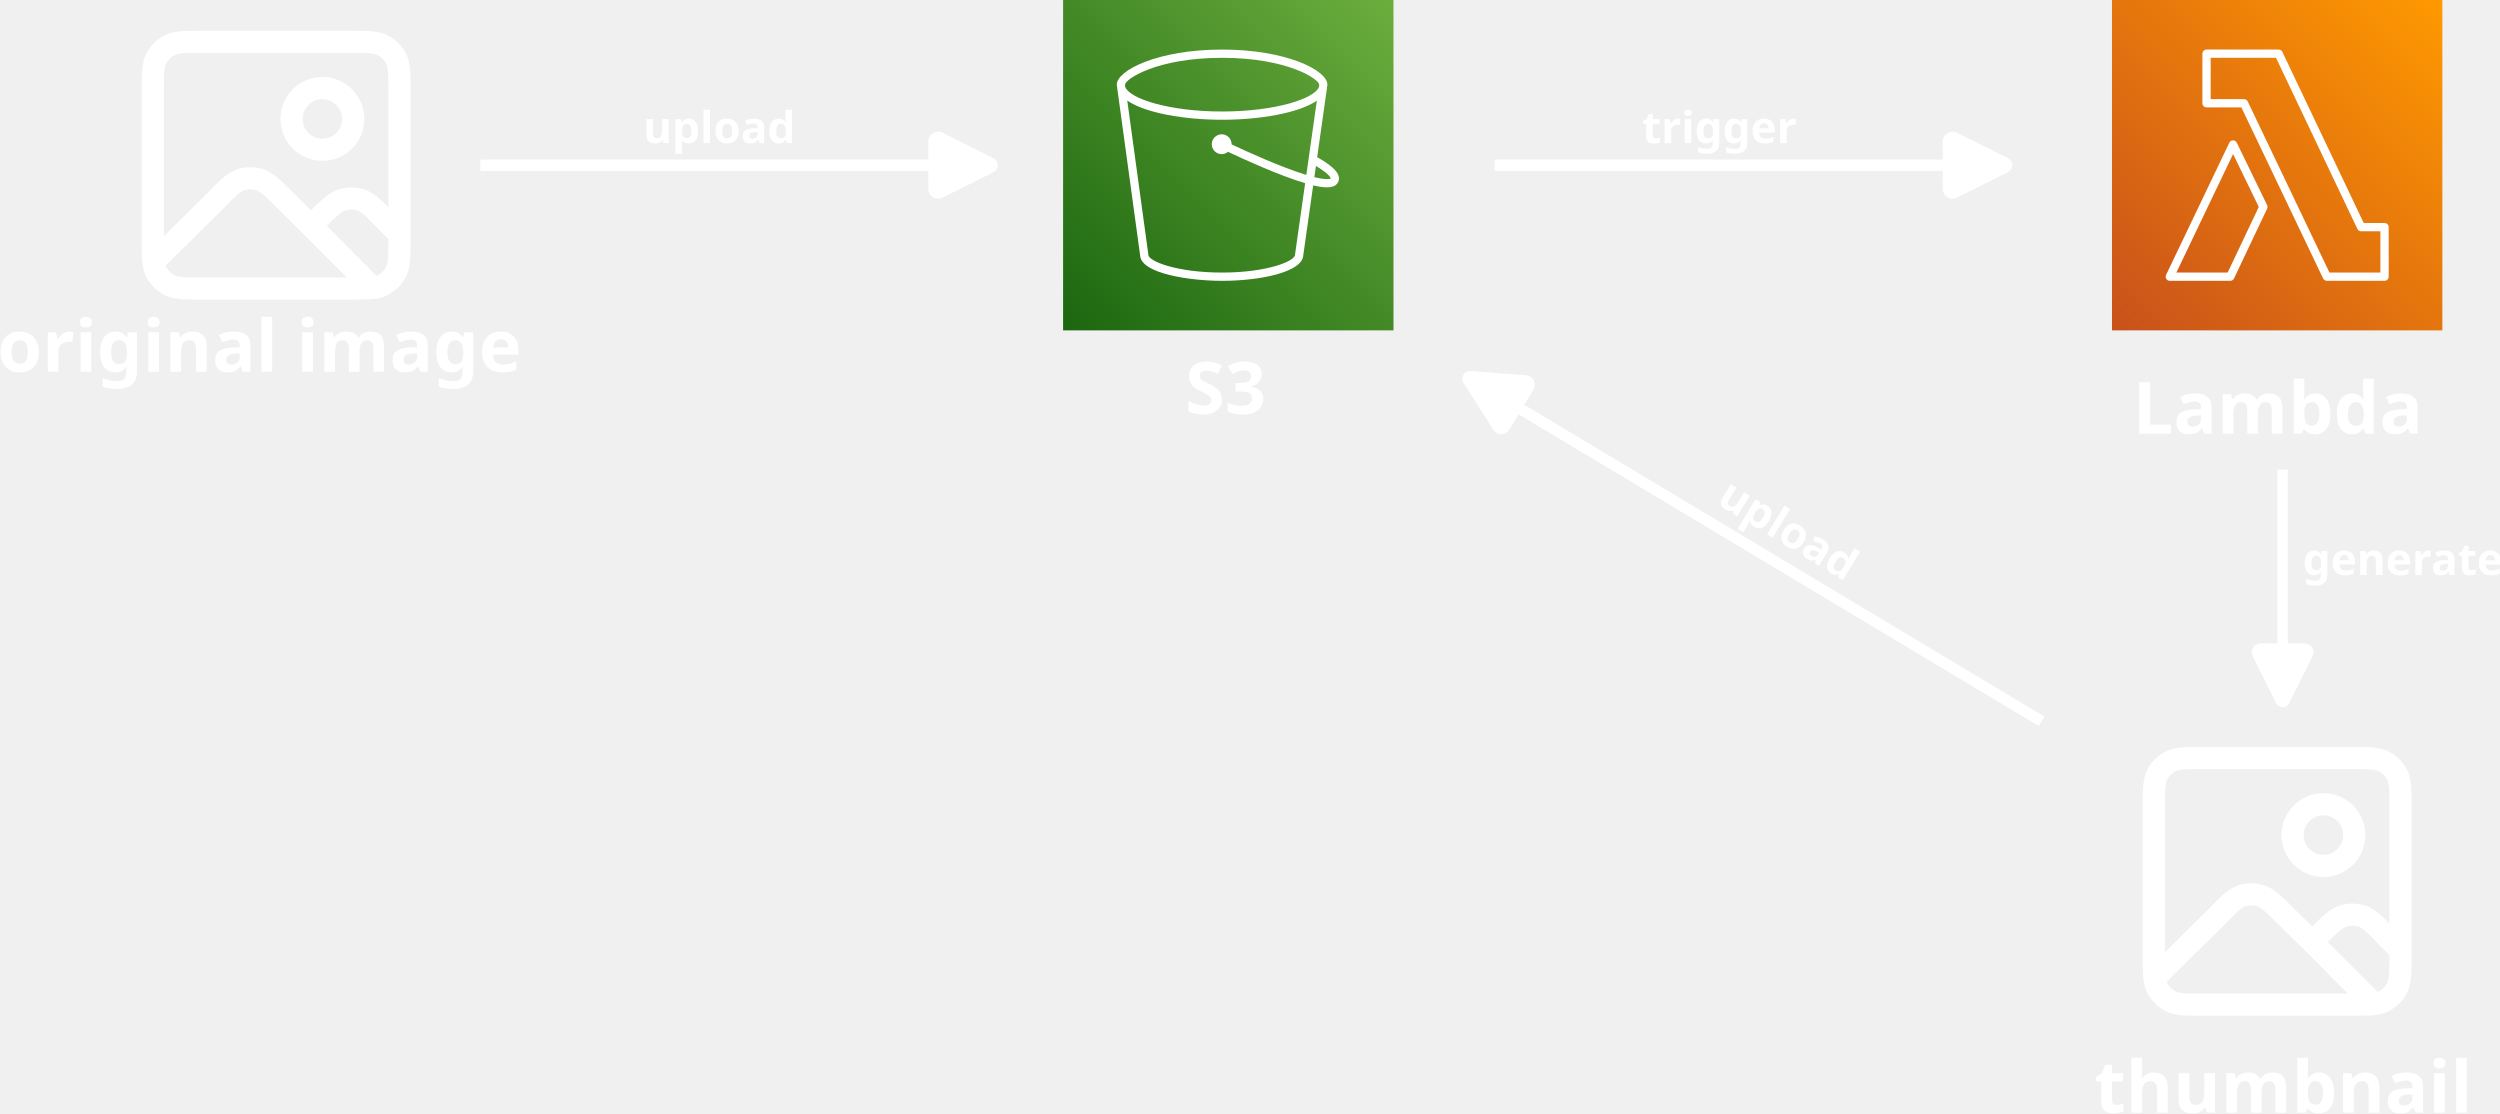
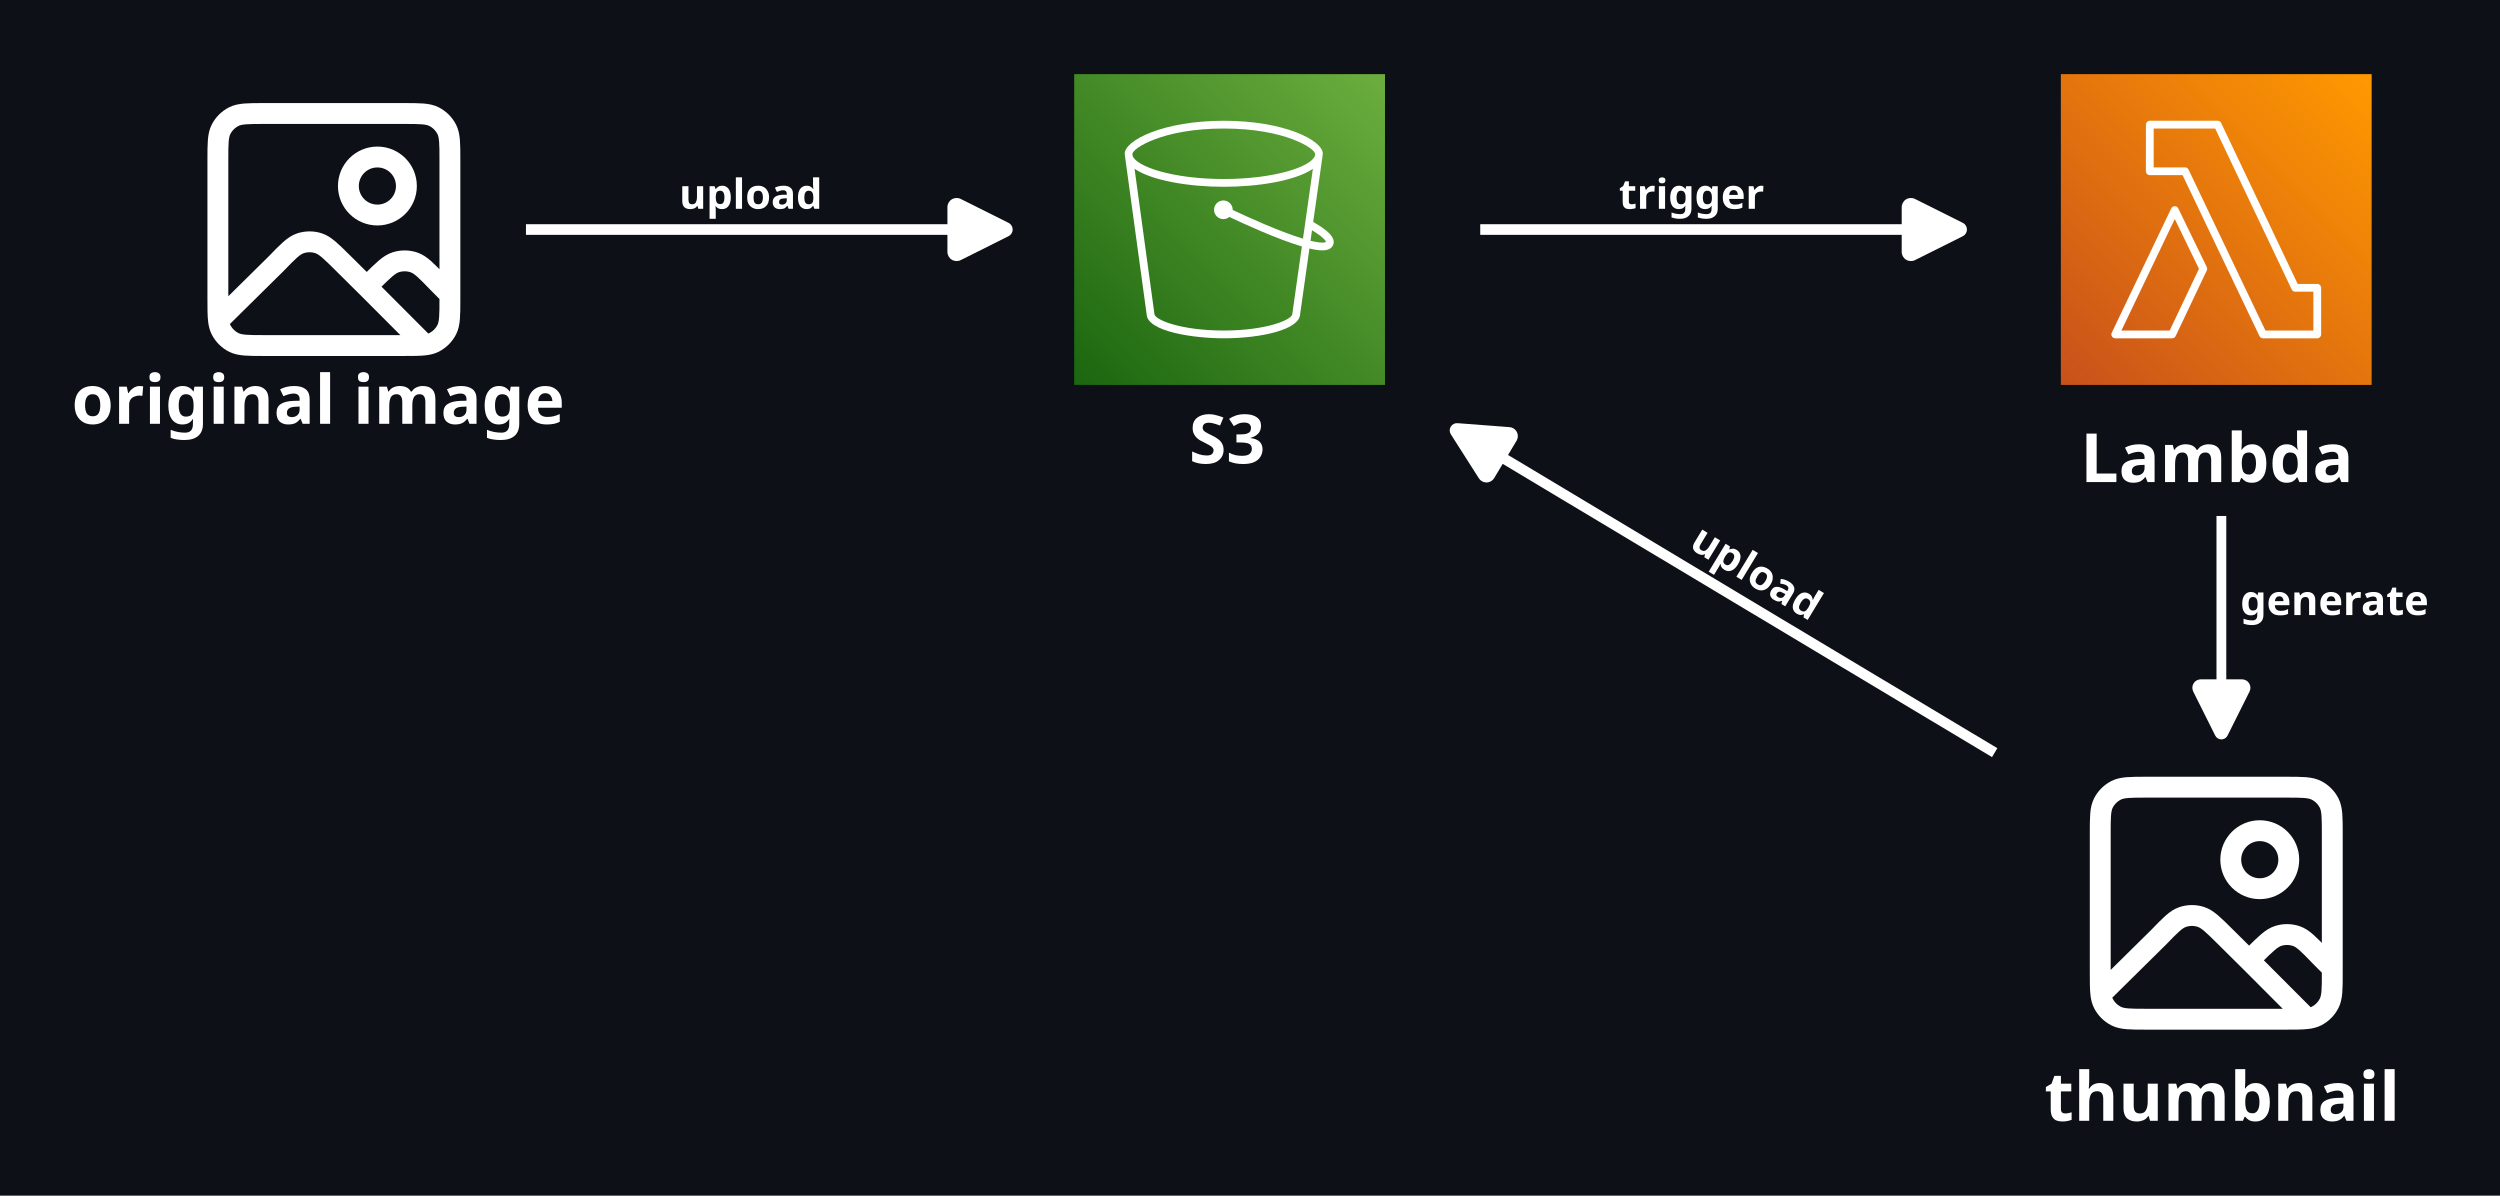
- <svg xmlns="http://www.w3.org/2000/svg" xmlns:xlink="http://www.w3.org/1999/xlink" width="219.771mm" height="97.877mm" viewBox="0 0 219.771 97.877" version="1.1" id="svg1" xml:space="preserve">
+ <svg xmlns="http://www.w3.org/2000/svg" xmlns:xlink="http://www.w3.org/1999/xlink" width="233.627mm" height="111.733mm" viewBox="0 0 233.627 111.733" version="1.1" id="svg1" xml:space="preserve">
  <defs id="defs1">
    <marker style="overflow:visible" id="RoundedArrow" refX="0" refY="0" orient="auto-start-reverse" markerWidth="1" markerHeight="1" viewBox="0 0 1 1" preserveAspectRatio="xMidYMid">
      <path transform="scale(0.7)" d="m -0.211,-4.106 6.422,3.211 a 1,1 90 0 1 0,1.789 L -0.211,4.106 A 1.236,1.236 31.717 0 1 -2,3 v -6 a 1.236,1.236 148.283 0 1 1.789,-1.106 z" style="fill:context-stroke;fill-rule:evenodd;stroke:none" id="path8" />
    </marker>
    <linearGradient x1="0" y1="1" x2="1" y2="0" id="linearGradient-1">
      <stop stop-color="#1B660F" offset="0%" id="stop1" />
      <stop stop-color="#6CAE3E" offset="100%" id="stop2" />
    </linearGradient>
    <linearGradient xlink:href="#linearGradient-1" id="linearGradient11" x1="0" y1="80" x2="80" y2="0" gradientUnits="userSpaceOnUse" />
    <linearGradient xlink:href="#linearGradient-1" id="linearGradient12" x1="0" y1="80" x2="80" y2="0" gradientUnits="userSpaceOnUse" />
    <linearGradient x1="0" y1="1" x2="1" y2="0" id="linearGradient-1-6">
      <stop stop-color="#C8511B" offset="0%" id="stop1-1" />
      <stop stop-color="#FF9900" offset="100%" id="stop2-2" />
    </linearGradient>
    <linearGradient xlink:href="#linearGradient-1-6" id="linearGradient13" x1="0" y1="80" x2="80" y2="0" gradientUnits="userSpaceOnUse" />
    <linearGradient xlink:href="#linearGradient-1-6" id="linearGradient14" x1="0" y1="80" x2="80" y2="0" gradientUnits="userSpaceOnUse" />
    <marker style="overflow:visible" id="RoundedArrow-5" refX="0" refY="0" orient="auto-start-reverse" markerWidth="1" markerHeight="1" viewBox="0 0 1 1" preserveAspectRatio="xMidYMid">
      <path transform="scale(0.7)" d="m -0.211,-4.106 6.422,3.211 a 1,1 90 0 1 0,1.789 L -0.211,4.106 A 1.236,1.236 31.717 0 1 -2,3 v -6 a 1.236,1.236 148.283 0 1 1.789,-1.106 z" style="fill:context-stroke;fill-rule:evenodd;stroke:none" id="path8-4" />
    </marker>
    <marker style="overflow:visible" id="RoundedArrow-7" refX="0" refY="0" orient="auto-start-reverse" markerWidth="1" markerHeight="1" viewBox="0 0 1 1" preserveAspectRatio="xMidYMid">
      <path transform="scale(0.7)" d="m -0.211,-4.106 6.422,3.211 a 1,1 90 0 1 0,1.789 L -0.211,4.106 A 1.236,1.236 31.717 0 1 -2,3 v -6 a 1.236,1.236 148.283 0 1 1.789,-1.106 z" style="fill:context-stroke;fill-rule:evenodd;stroke:none" id="path8-5" />
    </marker>
  </defs>
-   <g id="layer1" transform="translate(66.10001,-209.4523)">
+   <g id="layer1" transform="translate(73.02792,-202.5244)">
+     <rect style="fill:#0d1117;fill-opacity:1;stroke-width:2.148" id="rect1" width="233.627" height="111.733" x="-73.028" y="202.524" />
    <g style="fill:none;stroke-width:1.439;stroke-dasharray:none" id="g11" transform="matrix(1.355223,0,0,1.355223,-58.08814,207.7112)">
-       <path d="m 14.264,15.938 -1.668,-1.654 c -0.805,-0.798 -1.207,-1.197 -1.669,-1.343 -0.406,-0.128 -0.843,-0.124 -1.246,0.013 -0.459,0.156 -0.852,0.564 -1.64,1.379 L 4.044,18.28 M 14.264,15.938 14.605,15.599 c 0.806,-0.799 1.209,-1.199 1.671,-1.345 0.407,-0.128 0.844,-0.123 1.247,0.014 0.459,0.156 0.853,0.565 1.64,1.383 L 20,16.493 m -5.736,-0.556 4.011,4.019 m 0,0 C 17.918,20 17.454,20 16.8,20 H 7.2 C 6.08,20 5.52,20 5.092,19.782 4.716,19.59 4.41,19.284 4.218,18.908 4.128,18.731 4.075,18.532 4.044,18.28 M 18.275,19.956 c 0.254,-0.031 0.455,-0.084 0.633,-0.174 0.376,-0.192 0.682,-0.498 0.874,-0.874 C 20,18.48 20,17.92 20,16.8 V 16.493 M 4.044,18.28 C 4,17.922 4,17.457 4,16.8 V 7.2 C 4,6.08 4,5.52 4.218,5.092 4.41,4.716 4.716,4.41 5.092,4.218 5.52,4 6.08,4 7.2,4 h 9.6 c 1.12,0 1.68,0 2.108,0.218 0.376,0.192 0.682,0.498 0.874,0.874 C 20,5.52 20,6.08 20,7.2 v 9.293 M 17,9 c 0,1.105 -0.895,2 -2,2 -1.105,0 -2,-0.895 -2,-2 0,-1.105 0.895,-2 2,-2 1.105,0 2,0.895 2,2 z" stroke="#000000" stroke-width="2" stroke-linecap="round" stroke-linejoin="round" id="path1" style="stroke:#ffffff;stroke-opacity:1;stroke-width:1.439;stroke-dasharray:none" />
+       <path d="m 14.264,15.938 -1.668,-1.654 c -0.805,-0.798 -1.207,-1.197 -1.669,-1.343 -0.406,-0.128 -0.843,-0.124 -1.246,0.013 -0.459,0.156 -0.852,0.564 -1.64,1.379 L 4.044,18.28 M 14.264,15.938 14.605,15.599 c 0.806,-0.799 1.209,-1.199 1.671,-1.345 0.407,-0.128 0.844,-0.123 1.247,0.014 0.459,0.156 0.853,0.565 1.64,1.383 L 20,16.493 m -5.736,-0.556 4.011,4.019 m 0,0 C 17.918,20 17.454,20 16.8,20 H 7.2 C 6.08,20 5.52,20 5.092,19.782 4.716,19.59 4.41,19.284 4.218,18.908 4.128,18.731 4.075,18.532 4.044,18.28 M 18.275,19.956 c 0.254,-0.031 0.455,-0.084 0.633,-0.174 0.376,-0.192 0.682,-0.498 0.874,-0.874 C 20,18.48 20,17.92 20,16.8 V 16.493 M 4.044,18.28 C 4,17.922 4,17.457 4,16.8 V 7.2 C 4,6.08 4,5.52 4.218,5.092 4.41,4.716 4.716,4.41 5.092,4.218 5.52,4 6.08,4 7.2,4 h 9.6 c 1.12,0 1.68,0 2.108,0.218 0.376,0.192 0.682,0.498 0.874,0.874 C 20,5.52 20,6.08 20,7.2 v 9.293 M 17,9 c 0,1.105 -0.895,2 -2,2 -1.105,0 -2,-0.895 -2,-2 0,-1.105 0.895,-2 2,-2 1.105,0 2,0.895 2,2 z" stroke="#000000" stroke-width="2" stroke-linecap="round" stroke-linejoin="round" id="path1" style="stroke:#ffffff;stroke-width:1.439;stroke-dasharray:none;stroke-opacity:1" />
    </g>
-     <g style="fill:none;stroke:#ffffff;stroke-opacity:1;stroke-width:1.439;stroke-dasharray:none" id="g11-7" transform="matrix(1.355223,0,0,1.355223,117.8203,270.6665)">
-       <path d="m 14.264,15.938 -1.668,-1.654 c -0.805,-0.798 -1.207,-1.197 -1.669,-1.343 -0.406,-0.128 -0.843,-0.124 -1.246,0.013 -0.459,0.156 -0.852,0.564 -1.64,1.379 L 4.044,18.28 M 14.264,15.938 14.605,15.599 c 0.806,-0.799 1.209,-1.199 1.671,-1.345 0.407,-0.128 0.844,-0.123 1.247,0.014 0.459,0.156 0.853,0.565 1.64,1.383 L 20,16.493 m -5.736,-0.556 4.011,4.019 m 0,0 C 17.918,20 17.454,20 16.8,20 H 7.2 C 6.08,20 5.52,20 5.092,19.782 4.716,19.59 4.41,19.284 4.218,18.908 4.128,18.731 4.075,18.532 4.044,18.28 M 18.275,19.956 c 0.254,-0.031 0.455,-0.084 0.633,-0.174 0.376,-0.192 0.682,-0.498 0.874,-0.874 C 20,18.48 20,17.92 20,16.8 V 16.493 M 4.044,18.28 C 4,17.922 4,17.457 4,16.8 V 7.2 C 4,6.08 4,5.52 4.218,5.092 4.41,4.716 4.716,4.41 5.092,4.218 5.52,4 6.08,4 7.2,4 h 9.6 c 1.12,0 1.68,0 2.108,0.218 0.376,0.192 0.682,0.498 0.874,0.874 C 20,5.52 20,6.08 20,7.2 v 9.293 M 17,9 c 0,1.105 -0.895,2 -2,2 -1.105,0 -2,-0.895 -2,-2 0,-1.105 0.895,-2 2,-2 1.105,0 2,0.895 2,2 z" stroke="#000000" stroke-width="2" stroke-linecap="round" stroke-linejoin="round" id="path1-8" style="stroke:#ffffff;stroke-opacity:1;stroke-width:1.439;stroke-dasharray:none" />
+     <g style="fill:none;stroke:#ffffff;stroke-width:1.439;stroke-dasharray:none;stroke-opacity:1" id="g11-7" transform="matrix(1.355223,0,0,1.355223,117.8203,270.6665)">
+       <path d="m 14.264,15.938 -1.668,-1.654 c -0.805,-0.798 -1.207,-1.197 -1.669,-1.343 -0.406,-0.128 -0.843,-0.124 -1.246,0.013 -0.459,0.156 -0.852,0.564 -1.64,1.379 L 4.044,18.28 M 14.264,15.938 14.605,15.599 c 0.806,-0.799 1.209,-1.199 1.671,-1.345 0.407,-0.128 0.844,-0.123 1.247,0.014 0.459,0.156 0.853,0.565 1.64,1.383 L 20,16.493 m -5.736,-0.556 4.011,4.019 m 0,0 C 17.918,20 17.454,20 16.8,20 H 7.2 C 6.08,20 5.52,20 5.092,19.782 4.716,19.59 4.41,19.284 4.218,18.908 4.128,18.731 4.075,18.532 4.044,18.28 M 18.275,19.956 c 0.254,-0.031 0.455,-0.084 0.633,-0.174 0.376,-0.192 0.682,-0.498 0.874,-0.874 C 20,18.48 20,17.92 20,16.8 V 16.493 M 4.044,18.28 C 4,17.922 4,17.457 4,16.8 V 7.2 C 4,6.08 4,5.52 4.218,5.092 4.41,4.716 4.716,4.41 5.092,4.218 5.52,4 6.08,4 7.2,4 h 9.6 c 1.12,0 1.68,0 2.108,0.218 0.376,0.192 0.682,0.498 0.874,0.874 C 20,5.52 20,6.08 20,7.2 v 9.293 M 17,9 c 0,1.105 -0.895,2 -2,2 -1.105,0 -2,-0.895 -2,-2 0,-1.105 0.895,-2 2,-2 1.105,0 2,0.895 2,2 z" stroke="#000000" stroke-width="2" stroke-linecap="round" stroke-linejoin="round" id="path1-8" style="stroke:#ffffff;stroke-width:1.439;stroke-dasharray:none;stroke-opacity:1" />
    </g>
    <g id="Icon-Architecture/64/Arch_Amazon-Simple-Storage-Service_64" stroke="none" stroke-width="1" fill="none" fill-rule="evenodd" transform="matrix(0.363039,0,0,0.363039,27.35603,209.4523)">
      <g id="Rectangle" fill="url(#linearGradient-1)" style="fill:url(#linearGradient12)">
        <rect x="0" y="0" width="80" height="80" id="rect2" style="fill:url(#linearGradient11)" />
      </g>
      <g id="Icon-Service/64/Amazon-Simple-Storage-Service_64" transform="translate(8,8)" fill="#ffffff">
        <path d="m 52.836,34.893 0.384,-2.704 c 3.541,2.121 3.587,2.997 3.586,3.021 -0.006,0.005 -0.61,0.509 -3.97,-0.317 z m -1.943,-0.54 c -6.12,-1.852 -14.643,-5.762 -18.092,-7.392 0,-0.014 0.004,-0.027 0.004,-0.041 0,-1.325 -1.078,-2.403 -2.404,-2.403 -1.324,0 -2.402,1.078 -2.402,2.403 0,1.325 1.078,2.403 2.402,2.403 0.582,0 1.11,-0.217 1.527,-0.562 4.058,1.921 12.515,5.774 18.68,7.594 l -2.438,17.206 c -0.007,0.047 -0.01,0.094 -0.01,0.141 0,1.515 -6.707,4.298 -17.666,4.298 -11.075,0 -17.853,-2.783 -17.853,-4.298 0,-0.046 -0.003,-0.091 -0.009,-0.136 l -5.094,-37.207 c 4.409,3.035 13.892,4.641 22.962,4.641 9.056,0 18.523,-1.6 22.941,-4.626 z M 7,12.478 c 0.072,-1.316 7.634,-6.478 23.5,-6.478 15.864,0 23.427,5.161 23.5,6.478 v 0.449 c -0.87,2.951 -10.67,6.073 -23.5,6.073 -12.852,0 -22.657,-3.132 -23.5,-6.087 z m 49,0.022 c 0,-3.465 -9.934,-8.5 -25.5,-8.5 -15.566,0 -25.5,5.035 -25.5,8.5 l 0.094,0.754 5.548,40.524 c 0.133,4.532 12.219,6.222 19.852,6.222 9.472,0 19.535,-2.178 19.665,-6.219 l 2.396,-16.897 c 1.333,0.319 2.43,0.482 3.311,0.482 1.183,0 1.983,-0.289 2.468,-0.867 0.398,-0.474 0.55,-1.048 0.436,-1.659 -0.259,-1.384 -1.902,-2.876 -5.248,-4.785 l 2.376,-16.762 z" id="Amazon-Simple-Storage-Service-Icon_64_Squid" />
      </g>
    </g>
    <text xml:space="preserve" style="font-weight:600;font-size:6.35px;font-family:Lexend;-inkscape-font-specification:'Lexend Semi-Bold';text-align:start;writing-mode:lr-tb;direction:ltr;text-anchor:start;fill:#ffffff;fill-opacity:1;stroke:none;stroke-width:1.1;stroke-dasharray:none;stroke-opacity:1" x="38.083" y="245.823" id="text12">
      <tspan style="font-size:6.35px;fill:#ffffff;fill-opacity:1;stroke-width:1.1" x="38.083" y="245.823" id="tspan18">S3</tspan>
    </text>
    <text xml:space="preserve" style="font-weight:600;font-size:6.35px;font-family:Lexend;-inkscape-font-specification:'Lexend Semi-Bold';text-align:start;writing-mode:lr-tb;direction:ltr;text-anchor:start;fill:#ffffff;fill-opacity:1;stroke:none;stroke-width:1.1;stroke-dasharray:none;stroke-opacity:1" x="121.374" y="247.572" id="text12-6">
      <tspan style="font-size:6.35px;fill:#ffffff;fill-opacity:1;stroke-width:1.1" x="121.374" y="247.572" id="tspan17">Lambda</tspan>
    </text>
    <g id="Icon-Architecture/64/Arch_AWS-Lambda_64" stroke="none" stroke-width="1" fill="none" fill-rule="evenodd" transform="matrix(0.363039,0,0,0.363039,119.5614,209.4523)">
      <g id="Icon-Architecture-BG/64/Compute" fill="url(#linearGradient-1)" style="fill:url(#linearGradient14)">
        <rect id="Rectangle-9" x="0" y="0" width="80" height="80" style="fill:url(#linearGradient13)" />
      </g>
      <path d="M 28.008,66 H 15.591 l 13.733,-28.704 6.222,12.81 z m 2.212,-31.447 c -0.168,-0.345 -0.519,-0.564 -0.902,-0.564 h -0.003 c -0.386,0.001 -0.737,0.222 -0.902,0.569 L 13.098,66.569 c -0.148,0.31 -0.127,0.674 0.057,0.965 0.182,0.29 0.503,0.466 0.847,0.466 h 14.64 c 0.388,0 0.74,-0.223 0.906,-0.572 l 8.016,-16.9 c 0.129,-0.274 0.128,-0.591 -0.005,-0.863 z M 64.995,66 H 52.659 L 32.867,24.57 C 32.701,24.222 32.349,24 31.962,24 h -8.072 l 0.009,-10 h 15.821 l 19.701,41.429 c 0.165,0.348 0.518,0.571 0.905,0.571 h 4.67 z M 65.998,54 H 60.96 L 41.259,12.571 C 41.094,12.223 40.741,12 40.353,12 H 22.898 c -0.552,0 -1.001,0.447 -1.002,0.999 l -0.011,12 c 0,0.266 0.104,0.52 0.294,0.708 C 22.365,25.895 22.62,26 22.887,26 h 8.443 L 51.122,67.43 C 51.289,67.778 51.639,68 52.026,68 H 65.998 C 66.552,68 67,67.552 67,67 V 55 c 0,-0.552 -0.448,-1 -1.002,-1 z" id="AWS-Lambda_Icon_64_Squid" fill="#ffffff" />
    </g>
    <path style="fill:none;fill-opacity:1;stroke:#ffffff;stroke-width:0.915;stroke-dasharray:none;stroke-opacity:1;marker-end:url(#RoundedArrow-5)" d="m 134.562,250.743 v 16.546" id="path14-5" />
    <path style="fill:none;fill-opacity:1;stroke:#ffffff;stroke-width:0.994;stroke-dasharray:none;stroke-opacity:1;marker-end:url(#RoundedArrow)" d="M 65.302,223.974 H 106.079" id="path15" />
    <path style="fill:none;fill-opacity:1;stroke:#ffffff;stroke-width:0.97;stroke-dasharray:none;stroke-opacity:1;marker-end:url(#RoundedArrow)" d="M 113.377,272.86 66.485,244.759" id="path17" />
    <text xml:space="preserve" style="font-weight:600;font-size:6.35px;font-family:Lexend;-inkscape-font-specification:'Lexend Semi-Bold';text-align:start;writing-mode:lr-tb;direction:ltr;text-anchor:start;fill:#ffffff;fill-opacity:1;stroke:none;stroke-width:1.1;stroke-dasharray:none;stroke-opacity:1" x="-66.329" y="242.127" id="text19">
      <tspan id="tspan19" style="font-size:6.35px;fill:#ffffff;fill-opacity:1;stroke:none;stroke-width:1.1" x="-66.329" y="242.127">original image</tspan>
    </text>
    <text xml:space="preserve" style="font-weight:600;font-size:6.35px;font-family:Lexend;-inkscape-font-specification:'Lexend Semi-Bold';text-align:start;writing-mode:lr-tb;direction:ltr;text-anchor:start;fill:#ffffff;fill-opacity:1;stroke:none;stroke-width:1.1;stroke-dasharray:none;stroke-opacity:1" x="118.018" y="307.266" id="text19-0">
      <tspan style="font-size:6.35px;fill:#ffffff;fill-opacity:1;stroke:none;stroke-width:1.1" x="118.018" y="307.266" id="tspan20">thumbnail</tspan>
    </text>
    <text xml:space="preserve" style="font-weight:600;font-size:3.881px;font-family:Lexend;-inkscape-font-specification:'Lexend Semi-Bold';text-align:start;writing-mode:lr-tb;direction:ltr;text-anchor:start;fill:#ffffff;fill-opacity:1;stroke:none;stroke-width:1.1;stroke-dasharray:none;stroke-opacity:1" x="78.252" y="222.036" id="text21-4">
      <tspan id="tspan21-5" style="font-size:3.881px;fill:#ffffff;fill-opacity:1;stroke-width:1.1" x="78.252" y="222.036">trigger</tspan>
    </text>
    <path style="fill:none;fill-opacity:1;stroke:#ffffff;stroke-width:0.994;stroke-dasharray:none;stroke-opacity:1;marker-end:url(#RoundedArrow-7)" d="M -23.876,223.974 H 16.901" id="path15-6" />
    <text xml:space="preserve" style="font-weight:600;font-size:3.881px;font-family:Lexend;-inkscape-font-specification:'Lexend Semi-Bold';text-align:start;writing-mode:lr-tb;direction:ltr;text-anchor:start;fill:#ffffff;fill-opacity:1;stroke:none;stroke-width:1.1;stroke-dasharray:none;stroke-opacity:1" x="-9.568" y="222.036" id="text21-4-2">
      <tspan id="tspan21-5-9" style="font-size:3.881px;fill:#ffffff;fill-opacity:1;stroke-width:1.1" x="-9.568" y="222.036">upload</tspan>
    </text>
    <text xml:space="preserve" style="font-weight:600;font-size:3.881px;font-family:Lexend;-inkscape-font-specification:'Lexend Semi-Bold';text-align:start;writing-mode:lr-tb;direction:ltr;text-anchor:start;fill:#ffffff;fill-opacity:1;stroke:none;stroke-width:1.1;stroke-dasharray:none;stroke-opacity:1" x="203.972" y="172.963" id="text21-4-6" transform="rotate(31.2376)">
      <tspan id="tspan21-5-8" style="font-size:3.881px;fill:#ffffff;fill-opacity:1;stroke-width:1.1" x="203.972" y="172.963">upload</tspan>
    </text>
    <text xml:space="preserve" style="font-weight:600;font-size:3.881px;font-family:Lexend;-inkscape-font-specification:'Lexend Semi-Bold';text-align:start;writing-mode:lr-tb;direction:ltr;text-anchor:start;fill:#ffffff;fill-opacity:1;stroke:none;stroke-width:1.1;stroke-dasharray:none;stroke-opacity:1" x="136.337" y="260.001" id="text21-4-4">
      <tspan id="tspan21-5-4" style="font-size:3.881px;fill:#ffffff;fill-opacity:1;stroke-width:1.1" x="136.337" y="260.001">generate</tspan>
    </text>
  </g>
</svg>
